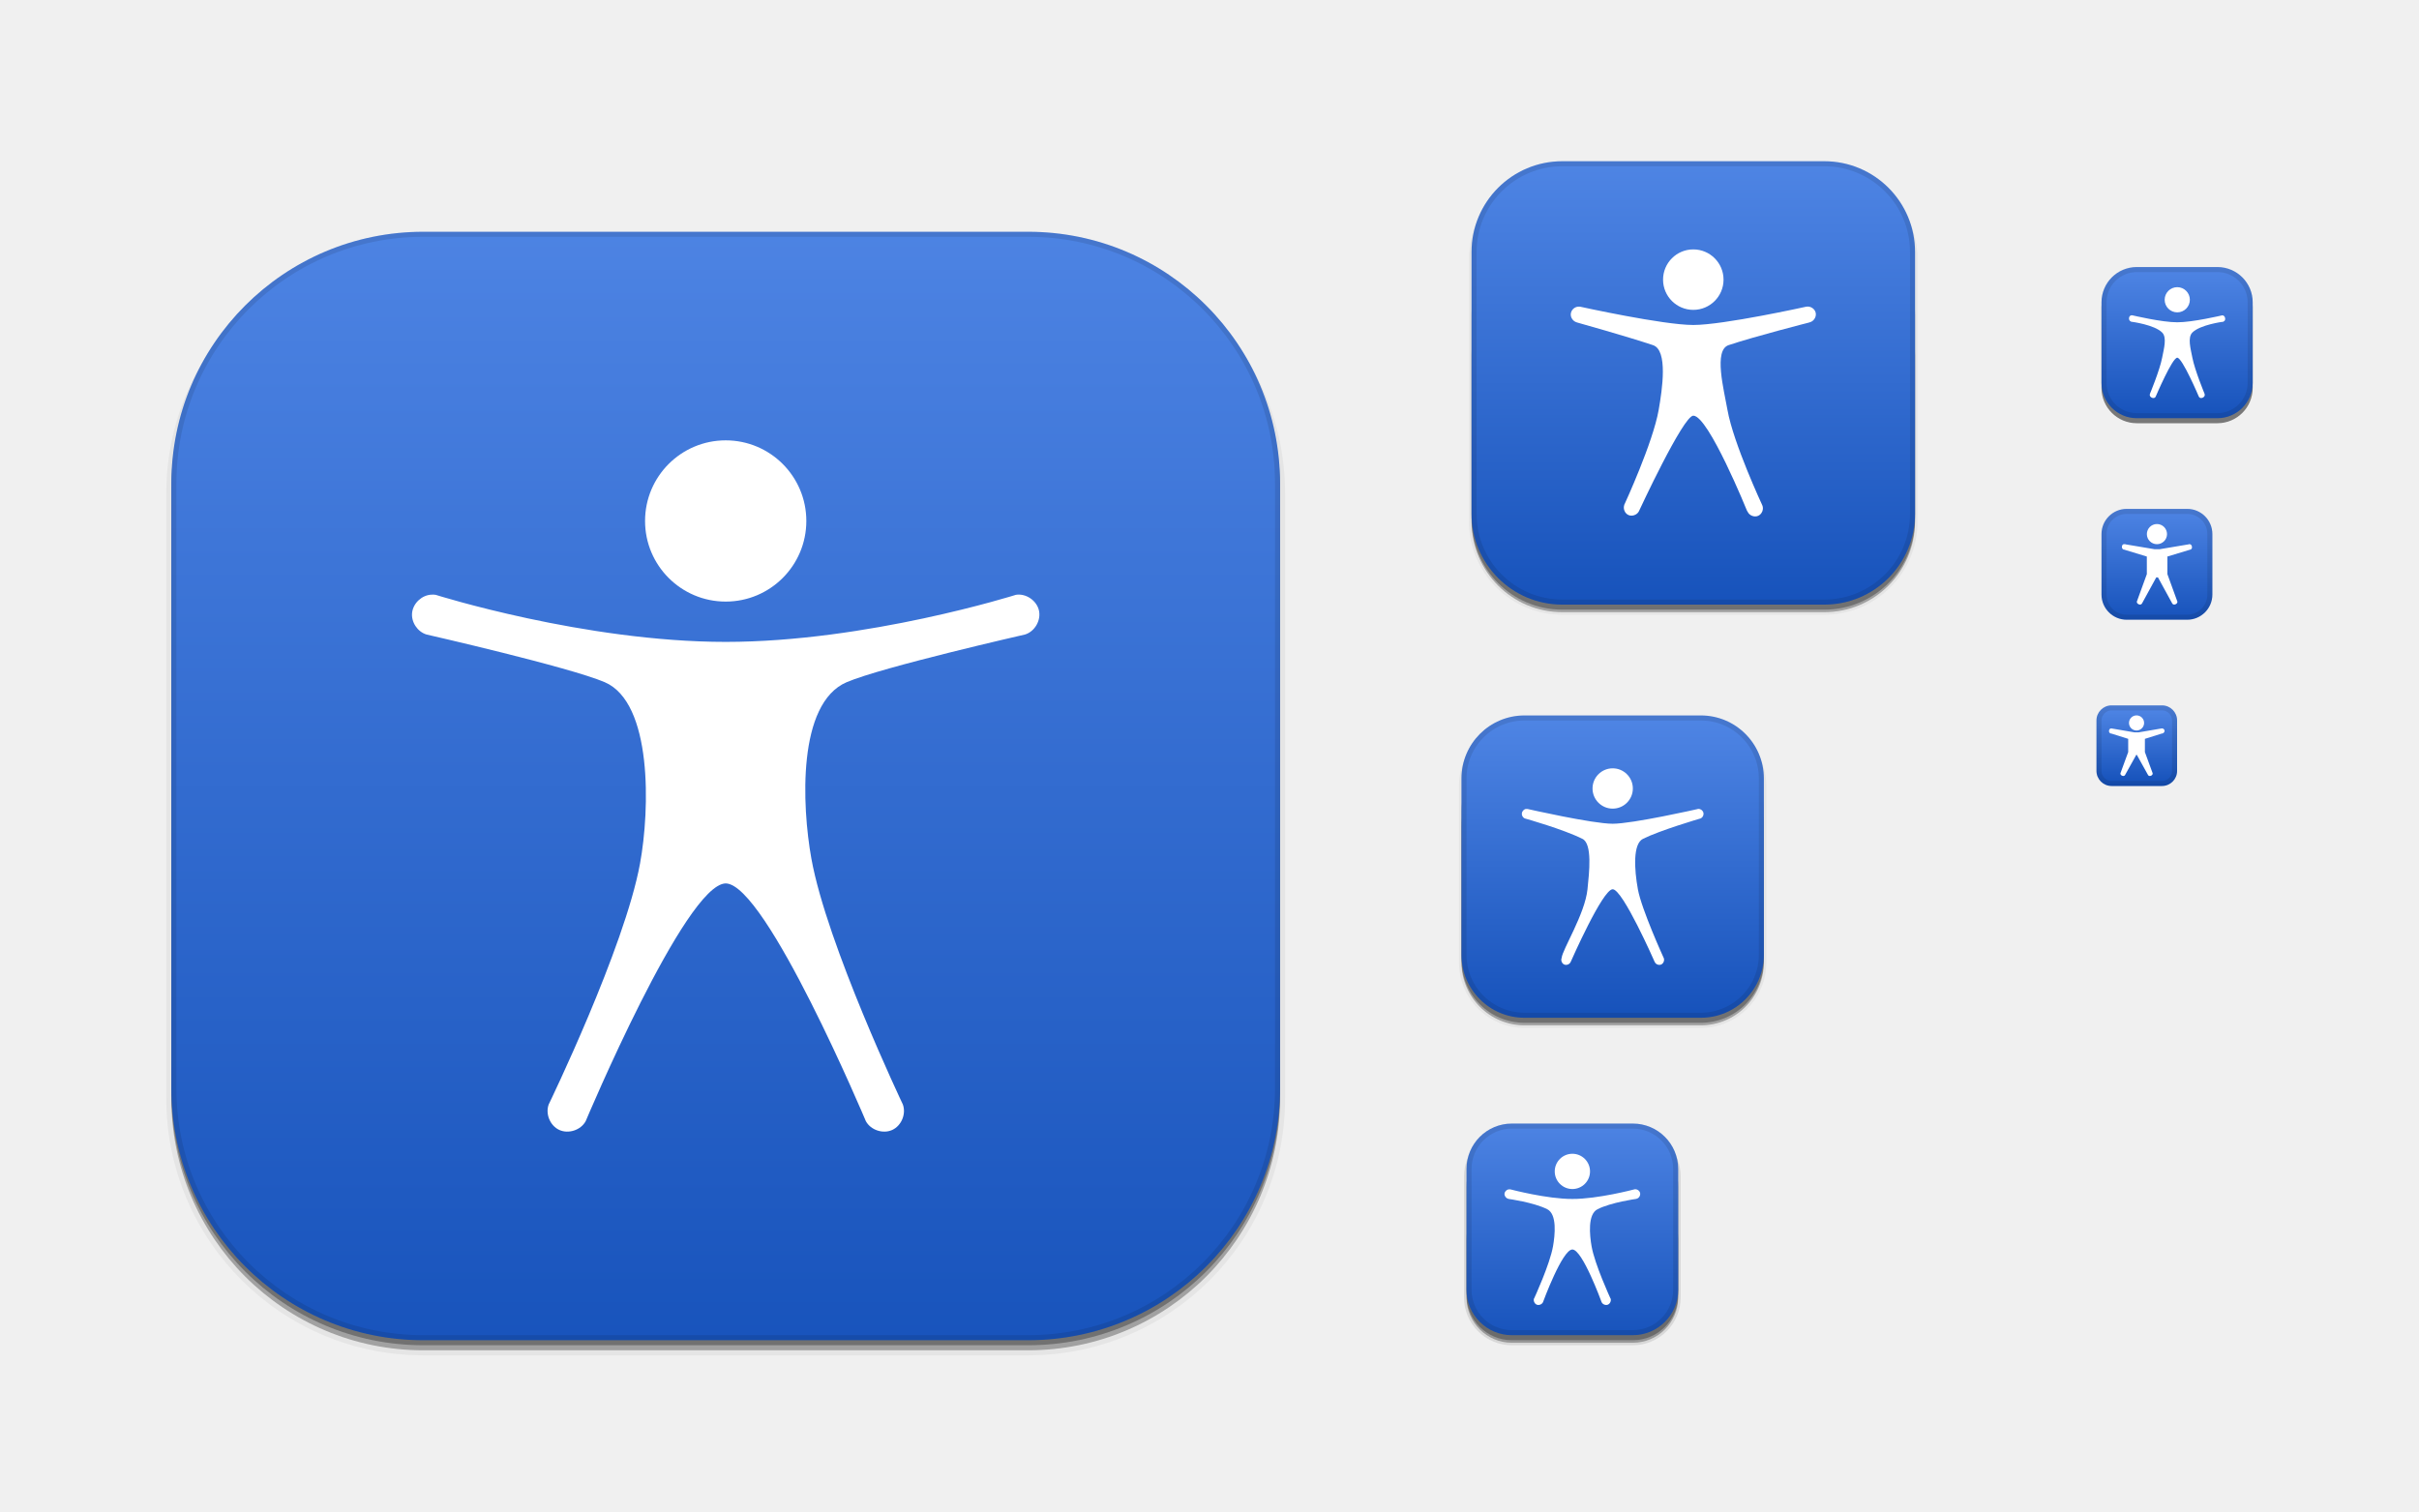
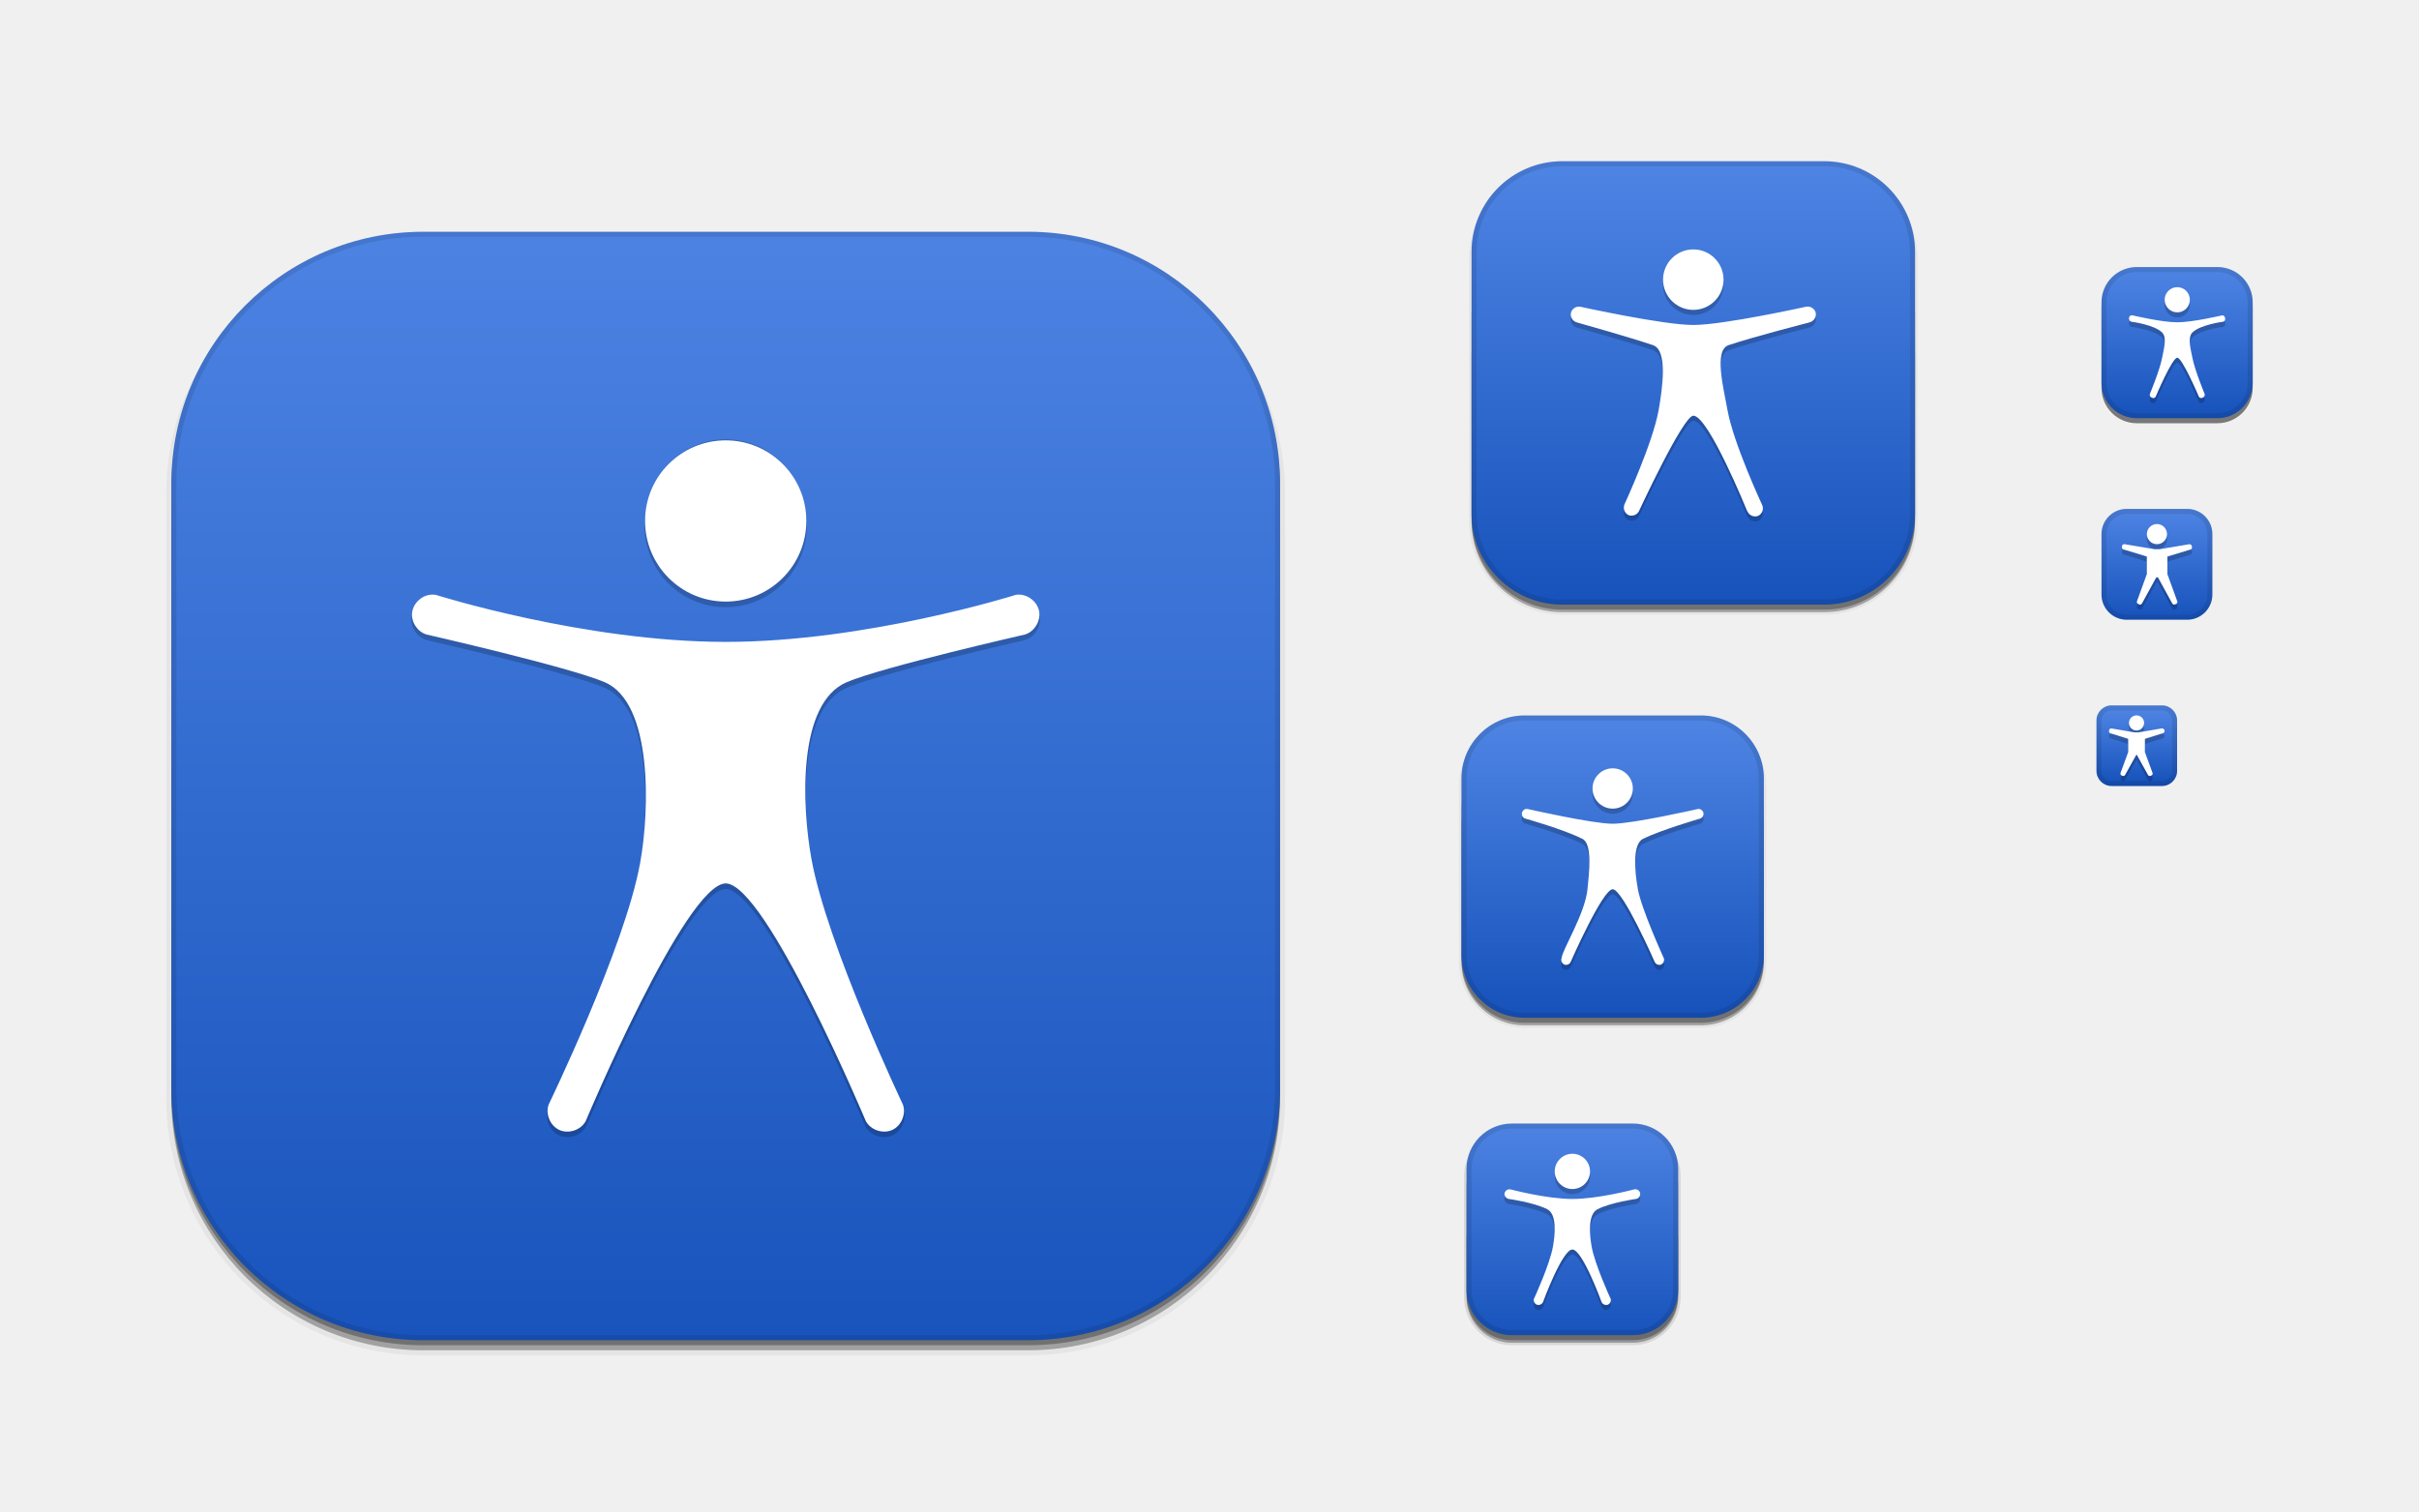
<svg xmlns="http://www.w3.org/2000/svg" xmlns:xlink="http://www.w3.org/1999/xlink" width="480" height="300" id="svg11300" version="1.0" style="display:inline;enable-background:new">
  <defs id="defs3">
    <linearGradient id="outerBackgroundGradient">
      <stop style="stop-color:#1450b9;stop-opacity:1;" offset="0" id="stop3864-8-6" />
      <stop style="stop-color:#5187e6;stop-opacity:1;" offset="1" id="stop3866-9-1" />
    </linearGradient>
    <linearGradient xlink:href="#outerBackgroundGradient" id="linearGradient4097" gradientUnits="userSpaceOnUse" x1="264" y1="280" x2="264" y2="40" gradientTransform="matrix(0.06666667,0,0,0.06666667,414.4,137.3333)" />
    <linearGradient xlink:href="#outerBackgroundGradient" id="linearGradient4101" gradientUnits="userSpaceOnUse" gradientTransform="matrix(0.0875,0,0,0.0875,414.9,97.5)" x1="286.857" y1="302.857" x2="286.857" y2="28.571" />
    <linearGradient xlink:href="#outerBackgroundGradient" id="linearGradient4153" gradientUnits="userSpaceOnUse" gradientTransform="matrix(0.1193182,0,0,0.1193182,414.1364,48.22727)" x1="283.81" y1="299.81" x2="283.81" y2="31.619" />
    <linearGradient xlink:href="#outerBackgroundGradient" id="linearGradient4869" gradientUnits="userSpaceOnUse" gradientTransform="matrix(0.175,0,0,-0.175,286.8,-216)" x1="281.143" y1="297.143" x2="281.143" y2="22.857" />
    <clipPath clipPathUnits="userSpaceOnUse" id="clipPath4891">
      <rect ry="9" y="223" x="307" height="42" width="42" id="rect4893" style="color:#bebebe;fill:url(#linearGradient4895);fill-opacity:1;fill-rule:nonzero;stroke:none;stroke-width:0;marker:none;visibility:visible;display:inline;overflow:visible;enable-background:accumulate" transform="matrix(0,1,-1,0,0,0)" />
    </clipPath>
    <linearGradient xlink:href="#outerBackgroundGradient" id="linearGradient4895" gradientUnits="userSpaceOnUse" gradientTransform="matrix(0.175,0,0,0.175,302.8,216)" x1="144" y1="280" x2="144" y2="40" />
    <clipPath clipPathUnits="userSpaceOnUse" id="clipPath4044">
      <rect ry="4" y="85" x="433" height="22" width="22" id="rect4046" style="color:#bebebe;fill:url(#linearGradient4048);fill-opacity:1;fill-rule:nonzero;stroke:none;stroke-width:0;marker:none;visibility:visible;display:inline;overflow:visible;enable-background:accumulate" />
    </clipPath>
    <linearGradient xlink:href="#outerBackgroundGradient" id="linearGradient4048" gradientUnits="userSpaceOnUse" gradientTransform="matrix(0.0875,0,0,0.0875,430.9,81.5)" x1="149.714" y1="291.429" x2="149.714" y2="40" />
    <clipPath clipPathUnits="userSpaceOnUse" id="clipPath4089">
      <rect style="color:#bebebe;fill:url(#linearGradient4093);fill-opacity:1;fill-rule:nonzero;stroke:none;stroke-width:0;marker:none;visibility:visible;display:inline;overflow:visible;enable-background:accumulate" id="rect4091" width="30" height="30" x="433" y="37" ry="6" />
    </clipPath>
    <linearGradient xlink:href="#outerBackgroundGradient" id="linearGradient4093" gradientUnits="userSpaceOnUse" gradientTransform="matrix(0.1193182,0,0,0.1193182,430.1364,32.22727)" x1="149.714" y1="291.429" x2="149.714" y2="40" />
    <clipPath clipPathUnits="userSpaceOnUse" id="clipPath3855">
      <rect style="color:#bebebe;fill:url(#linearGradient3859);fill-opacity:1;fill-rule:nonzero;stroke:none;stroke-width:0;marker:none;visibility:visible;display:inline;overflow:visible;enable-background:accumulate" id="rect3857" width="16" height="16" x="304" y="212" ry="3" transform="matrix(0,1,-1,0,0,0)" />
    </clipPath>
    <linearGradient xlink:href="#outerBackgroundGradient" id="linearGradient3859" gradientUnits="userSpaceOnUse" gradientTransform="matrix(0.06666667,0,0,0.06666667,302.4,209.3333)" x1="144" y1="280" x2="144" y2="40" />
    <clipPath clipPathUnits="userSpaceOnUse" id="clipPath3862">
      <rect ry="50" y="46" x="34" height="220" width="220" id="rect3864" style="color:#bebebe;fill:url(#linearGradient3866);fill-opacity:1;fill-rule:nonzero;stroke:none;stroke-width:0;marker:none;visibility:visible;display:inline;overflow:visible;enable-background:accumulate" />
    </clipPath>
    <linearGradient xlink:href="#outerBackgroundGradient" id="linearGradient3866" gradientUnits="userSpaceOnUse" gradientTransform="translate(0,-4)" x1="144" y1="280" x2="144" y2="40" />
    <linearGradient xlink:href="#outerBackgroundGradient" id="linearGradient3876" gradientUnits="userSpaceOnUse" gradientTransform="translate(0,-4)" x1="272" y1="288" x2="272" y2="32" />
    <clipPath clipPathUnits="userSpaceOnUse" id="clipPath4187">
      <rect ry="12.5" y="142" x="290" height="60" width="60" id="rect4189" style="color:#bebebe;fill:url(#linearGradient4191);fill-opacity:1;fill-rule:nonzero;stroke:none;stroke-width:0;marker:none;visibility:visible;display:inline;overflow:visible;enable-background:accumulate" />
    </clipPath>
    <linearGradient xlink:href="#outerBackgroundGradient" id="linearGradient4191" gradientUnits="userSpaceOnUse" x1="352" y1="204" x2="352" y2="140" />
    <linearGradient xlink:href="#outerBackgroundGradient" id="linearGradient4197" gradientUnits="userSpaceOnUse" x1="384" y1="124" x2="384" y2="28" />
    <linearGradient xlink:href="#outerBackgroundGradient" id="linearGradient4199" gradientUnits="userSpaceOnUse" x1="352" y1="204" x2="352" y2="140" />
    <clipPath clipPathUnits="userSpaceOnUse" id="clipPath4346">
      <rect style="color:#bebebe;fill:url(#linearGradient4350);fill-opacity:1;fill-rule:nonzero;stroke:none;stroke-width:0;marker:none;visibility:visible;display:inline;overflow:visible;enable-background:accumulate" id="rect4348" width="88" height="88" x="292" y="32" ry="18" />
    </clipPath>
    <linearGradient xlink:href="#outerBackgroundGradient" id="linearGradient4350" gradientUnits="userSpaceOnUse" x1="384" y1="124" x2="384" y2="28" />
    <clipPath clipPathUnits="userSpaceOnUse" id="clipPath3871">
      <rect ry="5" y="101" x="417" height="22" width="22" id="rect3873" style="color:#bebebe;fill:url(#linearGradient3875);fill-opacity:1;fill-rule:nonzero;stroke:none;stroke-width:0;marker:none;visibility:visible;display:inline;overflow:visible;enable-background:accumulate" />
    </clipPath>
    <linearGradient xlink:href="#outerBackgroundGradient" id="linearGradient3875" gradientUnits="userSpaceOnUse" gradientTransform="matrix(0.0875,0,0,0.0875,414.9,97.5)" x1="286.857" y1="302.857" x2="286.857" y2="28.571" />
    <clipPath clipPathUnits="userSpaceOnUse" id="clipPath3881">
      <rect style="color:#bebebe;fill:url(#linearGradient3885);fill-opacity:1;fill-rule:nonzero;stroke:none;stroke-width:0;marker:none;visibility:visible;display:inline;overflow:visible;enable-background:accumulate" id="rect3883" width="30" height="30" x="417" y="53" ry="7" />
    </clipPath>
    <linearGradient xlink:href="#outerBackgroundGradient" id="linearGradient3885" gradientUnits="userSpaceOnUse" gradientTransform="matrix(0.1193182,0,0,0.1193182,414.1364,48.22727)" x1="283.81" y1="299.81" x2="283.81" y2="31.619" />
  </defs>
  <g style="display:inline" id="layer1">
    <g style="display:none" id="layer7">
      <text y="19.745" xml:space="preserve" x="15.007" style="font-size:18px;font-style:normal;font-variant:normal;font-weight:normal;font-stretch:normal;fill:#000000;fill-opacity:1;stroke:none;display:inline;enable-background:new;font-family:DejaVu Sans;-inkscape-font-specification:DejaVu Sans" id="context">
        <tspan style="font-style:normal;font-variant:normal;font-weight:normal;font-stretch:normal;font-family:DejaVu Sans;-inkscape-font-specification:DejaVu Sans" y="19.745" x="15.007" id="tspan3933">apps</tspan>
      </text>
      <text y="19.745" xml:space="preserve" x="122.488" style="font-size:18px;font-style:normal;font-variant:normal;font-weight:bold;font-stretch:normal;text-align:start;line-height:125%;writing-mode:lr-tb;text-anchor:start;fill:#000000;fill-opacity:1;stroke:none;display:inline;enable-background:new;font-family:DejaVu Sans;-inkscape-font-specification:DejaVu Sans Bold" id="icon-name">
        <tspan style="font-size:18px;font-style:normal;font-variant:normal;font-weight:bold;font-stretch:normal;font-family:DejaVu Sans;-inkscape-font-specification:DejaVu Sans Bold" y="19.745" x="122.488" id="tspan3937">preferences-desktop-accessibility</tspan>
      </text>
      <rect style="fill:#eeeeec;fill-opacity:1;fill-rule:nonzero;stroke:none;stroke-width:2;marker:none;visibility:visible;display:inline;overflow:visible;enable-background:accumulate" id="rect16x16" width="16" height="16" x="416" y="140" />
      <rect style="fill:#d4d4d4;fill-opacity:1;fill-rule:nonzero;stroke:none;stroke-width:2;marker:none;visibility:visible;display:inline;overflow:visible;enable-background:accumulate" id="rect24x24" width="24" height="24" x="416" y="100" />
      <rect style="fill:#eeeeec;fill-opacity:1;fill-rule:nonzero;stroke:none;stroke-width:2;marker:none;visibility:visible;display:inline;overflow:visible;enable-background:accumulate" id="rect32x32" width="32" height="32" x="416" y="52" />
      <rect y="101" x="417" height="22" width="22" id="rect22x22" style="fill:#eeeeec;fill-opacity:1;fill-rule:nonzero;stroke:none;stroke-width:2;marker:none;visibility:visible;display:inline;overflow:visible;enable-background:accumulate" />
      <rect y="220" x="288" height="48" width="48" id="rect48x48" style="fill:#eeeeec;fill-opacity:1;fill-rule:nonzero;stroke:none;stroke-width:2;marker:none;visibility:visible;display:inline;overflow:visible;enable-background:accumulate" />
      <rect style="fill:#eeeeec;fill-opacity:1;fill-rule:nonzero;stroke:none;stroke-width:2;marker:none;visibility:visible;display:inline;overflow:visible;enable-background:accumulate" id="rect256x256" width="256" height="256" x="16" y="28" />
      <rect style="fill:#eeeeec;fill-opacity:1;fill-rule:nonzero;stroke:none;stroke-width:2;marker:none;visibility:visible;display:inline;overflow:visible;enable-background:accumulate" id="rect64x64" width="64" height="64" x="288" y="140" />
      <rect style="fill:#eeeeec;fill-opacity:1;fill-rule:nonzero;stroke:none;stroke-width:2;marker:none;visibility:visible;display:inline;overflow:visible;enable-background:accumulate" id="rect96x96" width="96" height="96" x="288" y="28" />
    </g>
    <g id="layer4" style="display:inline">
      <rect style="opacity:0.1;color:#bebebe;fill:#000000;fill-opacity:1;stroke:#000000;stroke-width:1;stroke-miterlimit:4;stroke-opacity:1;stroke-dasharray:none;marker:none;visibility:visible;display:inline;overflow:visible;enable-background:accumulate" id="rect4156" width="42" height="42" x="-266.5" y="291" ry="9" transform="matrix(0,-1,1,0,0,0)" />
      <rect transform="matrix(0,-1,1,0,0,0)" ry="9" y="291" x="-266.5" height="42" width="40" id="rect4183" style="opacity:0.3;color:#bebebe;fill:#000000;fill-opacity:1;stroke:none;stroke-width:1;marker:none;visibility:visible;display:inline;overflow:visible;enable-background:accumulate" />
      <rect ry="9" y="237" x="291" height="29" width="42" id="rect4144" style="opacity:0.3;color:#bebebe;fill:#000000;fill-opacity:1;fill-rule:nonzero;stroke:none;stroke-width:0;marker:none;visibility:visible;display:inline;overflow:visible;enable-background:accumulate" />
      <rect style="opacity:0.05;color:#bebebe;fill:#000000;fill-opacity:1;fill-rule:nonzero;stroke:#000000;stroke-width:1;stroke-miterlimit:4;stroke-opacity:1;stroke-dasharray:none;marker:none;visibility:visible;display:inline;overflow:visible;enable-background:accumulate" id="rect4340" width="88" height="88" x="292" y="33.5" ry="18" />
      <rect ry="18" y="52.5" x="292" height="69" width="88" id="rect4338" style="opacity:0.3;color:#bebebe;fill:#000000;fill-opacity:1;fill-rule:nonzero;stroke:none;stroke-width:0;marker:none;visibility:visible;display:inline;overflow:visible;enable-background:accumulate" />
      <rect style="opacity:0.3;color:#bebebe;fill:#000000;fill-opacity:1;fill-rule:nonzero;stroke:none;stroke-width:0;marker:none;visibility:visible;display:inline;overflow:visible;enable-background:accumulate" id="rect4335" width="88" height="76.5" x="292" y="44.5" ry="18" />
      <rect style="opacity:0.05;color:#bebebe;fill:#000000;fill-opacity:1;fill-rule:nonzero;stroke:#000000;stroke-width:1;stroke-miterlimit:4;stroke-opacity:1;stroke-dasharray:none;marker:none;visibility:visible;display:inline;overflow:visible;enable-background:accumulate" id="rect4214" width="60" height="60" x="290" y="143.5" ry="12.5" />
      <rect ry="12.5" y="151.5" x="290" height="52" width="60" id="rect4206" style="opacity:0.3;color:#bebebe;fill:#000000;fill-opacity:1;fill-rule:nonzero;stroke:none;stroke-width:0;marker:none;visibility:visible;display:inline;overflow:visible;enable-background:accumulate" />
      <rect style="opacity:0.3;color:#bebebe;fill:#000000;fill-opacity:1;fill-rule:nonzero;stroke:none;stroke-width:0;marker:none;visibility:visible;display:inline;overflow:visible;enable-background:accumulate" id="rect4212" width="60" height="54.5" x="290" y="148.5" ry="12.5" />
      <rect style="opacity:0.5;color:#bebebe;fill:#000000;fill-opacity:1;fill-rule:nonzero;stroke:none;stroke-width:0;marker:none;visibility:visible;display:inline;overflow:visible;enable-background:accumulate" id="rect4058" width="30" height="30" x="417" y="54" ry="7" />
      <rect ry="50" y="48" x="34" height="220" width="220" id="rect3872" style="opacity:0.05;color:#bebebe;fill:#000000;fill-opacity:1;fill-rule:nonzero;stroke:#000000;stroke-width:2;stroke-miterlimit:4;stroke-opacity:1;stroke-dasharray:none;marker:none;visibility:visible;display:inline;overflow:visible;enable-background:accumulate" />
      <rect style="opacity:0.3;color:#bebebe;fill:#000000;fill-opacity:1;fill-rule:nonzero;stroke:none;stroke-width:0;marker:none;visibility:visible;display:inline;overflow:visible;enable-background:accumulate" id="rect3870" width="220" height="220" x="34" y="48" ry="50" />
      <rect ry="50" y="47" x="34" height="220" width="220" id="rect3868" style="opacity:0.3;color:#bebebe;fill:#000000;fill-opacity:1;fill-rule:nonzero;stroke:none;stroke-width:0;marker:none;visibility:visible;display:inline;overflow:visible;enable-background:accumulate" />
    </g>
    <g id="layer2" style="display:inline">
      <rect style="color:#bebebe;fill:url(#linearGradient3876);fill-opacity:1;fill-rule:nonzero;stroke:none;stroke-width:0;marker:none;visibility:visible;display:inline;overflow:visible;enable-background:accumulate" id="rect4040" width="220" height="220" x="34" y="46" ry="50" />
      <rect ry="3" y="140" x="416" height="16" width="16" id="rect4095" style="color:#bebebe;fill:url(#linearGradient4097);fill-opacity:1;fill-rule:nonzero;stroke:none;stroke-width:0;marker:none;visibility:visible;display:inline;overflow:visible;enable-background:accumulate" />
      <rect style="color:#bebebe;fill:url(#linearGradient4101);fill-opacity:1;fill-rule:nonzero;stroke:none;stroke-width:0;marker:none;visibility:visible;display:inline;overflow:visible;enable-background:accumulate" id="rect4099" width="22" height="22" x="417" y="101" ry="5" />
      <rect ry="7" y="53" x="417" height="30" width="30" id="rect4151" style="color:#bebebe;fill:url(#linearGradient4153);fill-opacity:1;fill-rule:nonzero;stroke:none;stroke-width:0;marker:none;visibility:visible;display:inline;overflow:visible;enable-background:accumulate" />
      <rect style="color:#bebebe;fill:url(#linearGradient4869);fill-opacity:1;fill-rule:nonzero;stroke:none;stroke-width:0;marker:none;visibility:visible;display:inline;overflow:visible;enable-background:accumulate" id="rect4783" width="42" height="42" x="291" y="-265" ry="9" transform="scale(1,-1)" />
      <rect ry="18" y="32" x="292" height="88" width="88" id="rect4511" style="color:#bebebe;fill:url(#linearGradient4197);fill-opacity:1;fill-rule:nonzero;stroke:none;stroke-width:0;marker:none;visibility:visible;display:inline;overflow:visible;enable-background:accumulate" />
      <rect style="color:#bebebe;fill:url(#linearGradient4199);fill-opacity:1;fill-rule:nonzero;stroke:none;stroke-width:0;marker:none;visibility:visible;display:inline;overflow:visible;enable-background:accumulate" id="rect4515" width="60" height="60" x="290" y="142" ry="12.5" />
      <rect ry="5" y="101" x="417" height="22" width="22" id="rect3866" style="color:#bebebe;fill:none;fill-opacity:1;fill-rule:nonzero;stroke:#000000;stroke-width:2;marker:none;visibility:visible;display:inline;overflow:visible;enable-background:accumulate;stroke-opacity:1;stroke-miterlimit:4;stroke-dasharray:none;opacity:0.1" clip-path="url(#clipPath3871)" />
      <rect style="color:#bebebe;fill:none;fill-opacity:1;fill-rule:nonzero;stroke:#000000;stroke-width:2;marker:none;visibility:visible;display:inline;overflow:visible;enable-background:accumulate;stroke-opacity:1;stroke-miterlimit:4;stroke-dasharray:none;opacity:0.1" id="rect3877" width="30" height="30" x="417" y="53" ry="7" clip-path="url(#clipPath3881)" />
    </g>
    <g id="layer6" style="display:inline">
+       <path id="path3078" d="m 143.999,88.4 c -8.837,0 -16,7.163 -16,16 0,8.837 7.163,16 16,16 8.837,0 16,-7.163 16,-16 0,-8.837 -7.163,-16 -16,-16 z M 85.624,119.025 c -1.887,0.076 -3.604,1.658 -3.844,3.531 -0.239,1.873 1.037,3.826 2.844,4.375 0,0 28.375,6.469 35.375,9.469 9.463,4.056 8.983,25.18 7,36 -3.072,16.765 -18.125,47.812 -18.125,47.812 -0.686,1.892 0.29,4.236 2.125,5.062 1.835,0.826 4.257,0.018 5.219,-1.75 0,0 19.771,-47.065 27.781,-47.188 7.989,0.061 27.812,47.188 27.812,47.188 0.962,1.768 3.384,2.576 5.219,1.75 1.835,-0.826 2.811,-3.17 2.125,-5.062 0,0 -15.082,-31.728 -18.156,-48.812 -1.889,-10.498 -2.804,-30.798 7,-35 7,-3 35.406,-9.469 35.406,-9.469 1.929,-0.594 3.205,-2.815 2.75,-4.781 -0.455,-1.966 -2.569,-3.408 -4.562,-3.094 0,0 -29.594,9.344 -57.594,9.344 -28,0 -57.562,-9.344 -57.562,-9.344 -0.267,-0.044 -0.543,-0.042 -0.812,-0.031 z" style="font-size:medium;font-style:normal;font-variant:normal;font-weight:normal;font-stretch:normal;text-indent:0;text-align:start;text-decoration:none;line-height:normal;letter-spacing:normal;word-spacing:normal;text-transform:none;direction:ltr;block-progression:tb;writing-mode:lr-tb;text-anchor:start;baseline-shift:baseline;opacity:0.2;color:#000000;fill:#000000;fill-opacity:1;fill-rule:nonzero;stroke:#000000;stroke-width:0.2;marker:none;visibility:visible;display:inline;overflow:visible;enable-background:new;font-family:Sans;-inkscape-font-specification:Sans;stroke-opacity:1;stroke-miterlimit:4;stroke-dasharray:none" />
+       <path transform="matrix(3.919344,0,0,3.919344,-2521.143,-336.0819)" d="m 684,112 a 4,4 0 1 1 -8,0 4,4 0 1 1 8,0 z" id="path3080" style="opacity:0.2;color:#bebebe;fill:#000000;fill-opacity:1;stroke:#000000;stroke-width:0.001;marker:none;visibility:visible;display:inline;overflow:visible;enable-background:accumulate;stroke-opacity:1;stroke-miterlimit:4;stroke-dasharray:none" />
+       <path id="path3082" d="m 336,50.501 c -3.314,0 -6,2.686 -6,6 0,3.314 2.686,6 6,6 3.314,0 6,-2.686 6,-6 0,-3.314 -2.686,-6 -6,-6 z m 22.688,11.344 c -0.103,9.29e-4 -0.211,0.008 -0.312,0.031 0,0 -16.375,3.625 -22.375,3.625 -6,0 -22.438,-3.625 -22.438,-3.625 -0.156,-0.023 -0.344,-0.023 -0.5,0 -0.72,0.089 -1.317,0.714 -1.375,1.438 -0.058,0.723 0.46,1.454 1.156,1.656 l 0.188,0.062 c 0,0 9.654,2.697 14.969,4.469 3,1 1.847,8.764 1.125,12.875 -1.144,6.515 -6.75,18.656 -6.75,18.656 l -0.031,0.031 -0.062,0.219 c -0.23,0.735 0.141,1.622 0.844,1.938 0.703,0.315 1.636,0.004 2.031,-0.656 l 0.094,-0.188 c 0,0 8.75,-18.875 10.75,-18.875 3,0 10.656,18.875 10.656,18.875 l 0.125,0.188 c 0.338,0.761 1.333,1.151 2.094,0.812 0.761,-0.338 1.151,-1.333 0.812,-2.094 0,0 -5.742,-12.301 -6.906,-18.906 -0.725,-4.11 -2.781,-11.875 0.219,-12.875 5.314,-1.771 15.906,-4.469 15.906,-4.469 l 0.188,-0.062 c 0.813,-0.189 1.376,-1.093 1.188,-1.906 -0.165,-0.711 -0.872,-1.225 -1.594,-1.219 z" style="opacity:0.2;color:#bebebe;fill:#000000;fill-opacity:1;fill-rule:nonzero;stroke:#000000;stroke-width:0.01;marker:none;visibility:visible;display:inline;overflow:visible;enable-background:accumulate;stroke-opacity:1;stroke-miterlimit:4;stroke-dasharray:none" />
+       <g transform="matrix(0.9701291,0,0,0.9701291,13.97022,13.02091)" id="g3084" style="opacity:0.2;fill:#000000;fill-opacity:1;display:inline;enable-background:new;stroke:#000000;stroke-opacity:1;stroke-width:0.021;stroke-miterlimit:4;stroke-dasharray:none">
+         <path id="path3086" transform="matrix(1.030791,0,0,1.030791,-30.88836,-25.28237)" d="m 336,165 c -2.209,0 -4,1.791 -4,4 0,2.209 1.791,4 4,4 2.209,0 4,-1.791 4,-4 0,-2.209 -1.791,-4 -4,-4 z m -17.219,8.062 c -0.426,0.068 -0.778,0.477 -0.812,0.906 -0.035,0.43 0.247,0.865 0.656,1 L 318.75,175 c 0,0 7.407,2.079 11.25,4 2,1 1.339,6.684 1,10 -0.503,4.92 -5.001,11.988 -5.125,13.625 -0.206,0.468 0.032,1.106 0.5,1.312 0.468,0.206 1.075,-0.032 1.281,-0.5 l 0.062,-0.125 c 0,0 6.281,-14.312 8.281,-14.312 2,0 8.281,14.312 8.281,14.312 l 0.062,0.125 c 0.206,0.468 0.813,0.706 1.281,0.5 0.468,-0.206 0.707,-0.844 0.5,-1.312 l -0.062,-0.125 c 0,0 -4.335,-9.498 -5.062,-13.5 -0.727,-4.002 -1,-9 1,-10 3.413,-1.706 11.25,-4 11.25,-4 l 0.125,-0.031 c 0.457,-0.151 0.738,-0.688 0.625,-1.156 -0.113,-0.468 -0.618,-0.824 -1.094,-0.75 l -0.094,0.031 C 352.812,173.094 340,176 336,176 c -4,0 -16.781,-2.906 -16.781,-2.906 l -0.125,-0.031 c -0.1,-0.016 -0.212,-0.016 -0.312,0 z" style="color:#bebebe;fill:#000000;fill-opacity:1;fill-rule:nonzero;stroke:#000000;stroke-width:0.021;marker:none;visibility:visible;display:inline;overflow:visible;enable-background:accumulate;stroke-opacity:1;stroke-miterlimit:4;stroke-dasharray:none" />
+       </g>
+       <path id="path3088" d="m 312.006,229.995 c -1.933,0 -3.5,1.567 -3.5,3.5 0,1.933 1.567,3.5 3.5,3.5 1.933,0 3.5,-1.567 3.5,-3.5 0,-1.933 -1.567,-3.5 -3.5,-3.5 z m -12.594,7.062 c -0.449,0.036 -0.839,0.426 -0.875,0.875 -0.036,0.449 0.312,0.894 0.75,1 l 0.094,0.031 c 0,0 4.895,0.666 7.625,2.031 2,1 1.545,5.154 1.156,7.375 -0.628,3.585 -3.719,10.281 -3.719,10.281 l -0.062,0.094 c -0.139,0.443 0.108,0.998 0.531,1.188 0.423,0.19 0.98,-0.008 1.219,-0.406 l 0.062,-0.125 c 4e-5,9e-5 3.813,-10.406 5.813,-10.406 2,0 5.781,10.406 5.781,10.406 l 0.062,0.125 c 0.238,0.398 0.795,0.596 1.219,0.406 0.423,-0.19 0.67,-0.745 0.531,-1.188 l -0.062,-0.094 c 0,0 -3.091,-6.697 -3.719,-10.281 -0.389,-2.221 -0.812,-6.375 1.188,-7.375 2.73,-1.365 7.594,-2.031 7.594,-2.031 l 0.125,-0.031 c 0.494,-0.11 0.828,-0.662 0.719,-1.156 -0.11,-0.494 -0.662,-0.829 -1.156,-0.719 l -0.094,0.031 c 0,0 -7.176,1.899 -12.188,1.875 -4.989,0.024 -12.188,-1.875 -12.188,-1.875 l -0.125,-0.031 c -0.089,-0.013 -0.192,-0.013 -0.281,0 z" style="opacity:0.2;color:#bebebe;fill:#000000;fill-opacity:1;fill-rule:nonzero;stroke:#000000;stroke-width:0.01;marker:none;visibility:visible;display:inline;overflow:visible;enable-background:accumulate;stroke-opacity:1;stroke-miterlimit:4;stroke-dasharray:none" />
+       <g transform="translate(-16.04599,17.58658)" id="g3090" style="opacity:0.2;fill:#000000;fill-opacity:1;stroke:#000000;stroke-opacity:1;stroke-width:0.02;stroke-miterlimit:4;stroke-dasharray:none">
+         <path transform="matrix(0.375,0,0,0.375,184.9995,84.89999)" d="m 684,112 c 0,2.209 -1.791,4 -4,4 -2.209,0 -4,-1.791 -4,-4 0,-2.209 1.791,-4 4,-4 2.209,0 4,1.791 4,4 z" id="path3092" style="color:#bebebe;fill:#000000;fill-opacity:1;fill-rule:nonzero;stroke:#000000;stroke-width:0.053;marker:none;visibility:visible;display:inline;overflow:visible;enable-background:accumulate;stroke-opacity:1;stroke-miterlimit:4;stroke-dasharray:none" />
+         <path style="font-size:medium;font-style:normal;font-variant:normal;font-weight:normal;font-stretch:normal;text-indent:0;text-align:start;text-decoration:none;line-height:normal;letter-spacing:normal;word-spacing:normal;text-transform:none;direction:ltr;block-progression:tb;writing-mode:lr-tb;text-anchor:start;baseline-shift:baseline;color:#000000;fill:#000000;fill-opacity:1;fill-rule:nonzero;stroke:#000000;stroke-width:0.02;marker:none;visibility:visible;display:inline;overflow:visible;enable-background:new;font-family:Sans;-inkscape-font-specification:Sans;stroke-opacity:1;stroke-miterlimit:4;stroke-dasharray:none" d="m 434.906,127.994 c -0.442,0.06 -0.516,0.825 -0.094,0.969 l 0.062,0.031 0.094,0 3.375,1.062 0,2.625 -1.5,4.094 -0.031,0.062 c -0.145,0.462 0.657,0.822 0.906,0.406 l 0.031,-0.062 2.188,-3.938 0.125,0 2.188,3.938 0.031,0.062 c 0.249,0.416 1.051,0.056 0.906,-0.406 l -0.031,-0.062 -1.5,-4.094 0,-2.625 3.375,-1.062 0.094,0 0.062,-0.031 c 0.254,-0.066 0.425,-0.356 0.359,-0.609 -0.066,-0.254 -0.356,-0.425 -0.609,-0.359 l -4.562,0.781 -0.062,0 -0.625,0 -0.062,0 -4.562,-0.781 c -0.052,-0.008 -0.105,-0.008 -0.156,0 z" id="path3094" />
+       </g>
+       <g transform="translate(-15.99949,17.60768)" id="g3096" style="opacity:0.2;fill:#000000;fill-opacity:1;stroke:#000000;stroke-opacity:1;stroke-width:0.02;stroke-miterlimit:4;stroke-dasharray:none">
+         <path style="color:#bebebe;fill:#000000;fill-opacity:1;fill-rule:nonzero;stroke:#000000;stroke-width:0.04;marker:none;visibility:visible;display:inline;overflow:visible;enable-background:accumulate;stroke-opacity:1;stroke-miterlimit:4;stroke-dasharray:none" id="path3098" d="m 684,112 c 0,2.209 -1.791,4 -4,4 -2.209,0 -4,-1.791 -4,-4 0,-2.209 1.791,-4 4,-4 2.209,0 4,1.791 4,4 z" transform="matrix(0.5,0,0,0.5,103.9995,33.39999)" />
+         <path style="font-size:medium;font-style:normal;font-variant:normal;font-weight:normal;font-stretch:normal;text-indent:0;text-align:start;text-decoration:none;line-height:normal;letter-spacing:normal;word-spacing:normal;text-transform:none;direction:ltr;block-progression:tb;writing-mode:lr-tb;text-anchor:start;baseline-shift:baseline;color:#000000;fill:#000000;fill-opacity:1;fill-rule:nonzero;stroke:#000000;stroke-width:0.02;marker:none;visibility:visible;display:inline;overflow:visible;enable-background:new;font-family:Sans;-inkscape-font-specification:Sans;stroke-opacity:1;stroke-miterlimit:4;stroke-dasharray:none" d="m 437.398,91.398 c -0.471,0.121 -0.471,0.95 0,1.071 l 0.069,0 4.527,1.382 0,3.49 -1.935,5.322 -0.034,0.069 c -0.16,0.511 0.727,0.909 1.002,0.449 l 0.035,-0.069 2.799,-5.115 0.346,0 2.799,5.115 0.035,0.069 c 0.275,0.46 1.162,0.062 1.002,-0.449 l -0.035,-0.069 -1.935,-5.322 0,-3.49 4.562,-1.382 0.035,0 c 0.505,-0.179 0.291,-1.127 -0.242,-1.071 l -0.069,0 -0.069,0.035 -5.771,0.968 -0.069,0 -0.829,0 -0.069,0 -5.771,-0.968 -0.069,-0.035 -0.069,0 c -0.079,-0.018 -0.163,-0.018 -0.242,0 z" id="path3100" />
+       </g>
+       <path id="path3102" d="m 432.032,57.996 c -1.381,0 -2.5,1.119 -2.5,2.5 0,1.381 1.119,2.5 2.5,2.5 1.381,0 2.5,-1.119 2.5,-2.5 0,-1.381 -1.119,-2.5 -2.5,-2.5 z m -9.156,5.594 c -0.543,0.12 -0.566,1.064 -0.031,1.219 l 0.062,0.062 0.125,0 c 0,0 4.456,0.581 6,2.125 1,1 0.329,3.28 0,5 -0.471,2.466 -2.406,7.125 -2.406,7.125 l -0.031,0.125 c -0.183,0.583 0.811,1.056 1.125,0.531 l 0.062,-0.125 c 0,0 3.25,-7.656 4.25,-7.656 1,0 4.25,7.656 4.25,7.656 l 0.062,0.125 c 0.314,0.524 1.308,0.052 1.125,-0.531 l -0.031,-0.125 c 0,0 -1.935,-4.659 -2.406,-7.125 -0.329,-1.72 -1,-4 0,-5 1.544,-1.544 6,-2.125 6,-2.125 l 0.125,0 0.062,-0.062 c 0.576,-0.204 0.327,-1.282 -0.281,-1.219 0,0 -5.906,1.395 -8.906,1.375 -3,0.02 -8.875,-1.375 -8.875,-1.375 -0.09,-0.02 -0.191,-0.02 -0.281,0 z" style="opacity:0.2;color:#bebebe;fill:#000000;fill-opacity:1;fill-rule:nonzero;stroke:#000000;stroke-width:0.01;marker:none;visibility:visible;display:inline;overflow:visible;enable-background:accumulate;stroke-opacity:1;stroke-miterlimit:4;stroke-dasharray:none" />
      <path style="font-size:medium;font-style:normal;font-variant:normal;font-weight:normal;font-stretch:normal;text-indent:0;text-align:start;text-decoration:none;line-height:normal;letter-spacing:normal;word-spacing:normal;text-transform:none;direction:ltr;block-progression:tb;writing-mode:lr-tb;text-anchor:start;baseline-shift:baseline;color:#000000;fill:#ffffff;fill-opacity:1;fill-rule:nonzero;stroke:none;stroke-width:10;marker:none;visibility:visible;display:inline;overflow:visible;enable-background:new;font-family:Sans;-inkscape-font-specification:Sans" d="m 143.999,87.4 c -8.837,0 -16,7.163 -16,16 0,8.837 7.163,16 16,16 8.837,0 16,-7.163 16,-16 0,-8.837 -7.163,-16 -16,-16 z M 85.624,118.025 c -1.887,0.076 -3.604,1.658 -3.844,3.531 -0.239,1.873 1.037,3.826 2.844,4.375 0,0 28.375,6.469 35.375,9.469 9.463,4.056 8.983,25.18 7,36 -3.072,16.765 -18.125,47.812 -18.125,47.812 -0.686,1.892 0.29,4.236 2.125,5.062 1.835,0.826 4.257,0.018 5.219,-1.75 0,0 19.771,-47.065 27.781,-47.188 7.989,0.061 27.812,47.188 27.812,47.188 0.962,1.768 3.384,2.576 5.219,1.75 1.835,-0.826 2.811,-3.17 2.125,-5.062 0,0 -15.082,-31.728 -18.156,-48.812 -1.889,-10.498 -2.804,-30.798 7,-35 7,-3 35.406,-9.469 35.406,-9.469 1.929,-0.594 3.205,-2.815 2.75,-4.781 -0.455,-1.966 -2.569,-3.408 -4.562,-3.094 0,0 -29.594,9.344 -57.594,9.344 -28,0 -57.562,-9.344 -57.562,-9.344 -0.267,-0.044 -0.543,-0.042 -0.812,-0.031 z" id="path7058" />
      <path style="color:#bebebe;fill:none;stroke:none;stroke-width:0.5;marker:none;visibility:visible;display:inline;overflow:visible;enable-background:accumulate" id="path8308" d="m 684,112 a 4,4 0 1 1 -8,0 4,4 0 1 1 8,0 z" transform="matrix(3.919344,0,0,3.919344,-2521.143,-337.0818)" />
      <path style="color:#bebebe;fill:#ffffff;fill-opacity:1;fill-rule:nonzero;stroke:none;stroke-width:0.5;marker:none;visibility:visible;display:inline;overflow:visible;enable-background:accumulate" d="m 336,49.501 c -3.314,0 -6,2.686 -6,6 0,3.314 2.686,6 6,6 3.314,0 6,-2.686 6,-6 0,-3.314 -2.686,-6 -6,-6 z m 22.688,11.344 c -0.103,9.29e-4 -0.211,0.008 -0.312,0.031 0,0 -16.375,3.625 -22.375,3.625 -6,0 -22.438,-3.625 -22.438,-3.625 -0.156,-0.023 -0.344,-0.023 -0.5,0 -0.72,0.089 -1.317,0.714 -1.375,1.438 -0.058,0.723 0.46,1.454 1.156,1.656 l 0.188,0.062 c 0,0 9.654,2.697 14.969,4.469 3,1 1.847,8.764 1.125,12.875 -1.144,6.515 -6.75,18.656 -6.75,18.656 l -0.031,0.031 -0.062,0.219 c -0.23,0.735 0.141,1.622 0.844,1.938 0.703,0.315 1.636,0.004 2.031,-0.656 l 0.094,-0.188 c 0,0 8.75,-18.875 10.75,-18.875 3,0 10.656,18.875 10.656,18.875 l 0.125,0.188 c 0.338,0.761 1.333,1.151 2.094,0.812 0.761,-0.338 1.151,-1.333 0.812,-2.094 0,0 -5.742,-12.301 -6.906,-18.906 -0.725,-4.11 -2.781,-11.875 0.219,-12.875 5.314,-1.771 15.906,-4.469 15.906,-4.469 l 0.188,-0.062 c 0.813,-0.189 1.376,-1.093 1.188,-1.906 -0.165,-0.711 -0.872,-1.225 -1.594,-1.219 z" id="path7070" />
      <g style="display:inline;enable-background:new" id="g4414" transform="matrix(0.9701291,0,0,0.9701291,13.97022,12.02099)">
        <path style="color:#bebebe;fill:#ffffff;fill-opacity:1;fill-rule:nonzero;stroke:none;stroke-width:0.5;marker:none;visibility:visible;display:inline;overflow:visible;enable-background:accumulate" d="m 336,165 c -2.209,0 -4,1.791 -4,4 0,2.209 1.791,4 4,4 2.209,0 4,-1.791 4,-4 0,-2.209 -1.791,-4 -4,-4 z m -17.219,8.062 c -0.426,0.068 -0.778,0.477 -0.812,0.906 -0.035,0.43 0.247,0.865 0.656,1 L 318.75,175 c 0,0 7.407,2.079 11.25,4 2,1 1.339,6.684 1,10 -0.503,4.92 -5.001,11.988 -5.125,13.625 -0.206,0.468 0.032,1.106 0.5,1.312 0.468,0.206 1.075,-0.032 1.281,-0.5 l 0.062,-0.125 c 0,0 6.281,-14.312 8.281,-14.312 2,0 8.281,14.312 8.281,14.312 l 0.062,0.125 c 0.206,0.468 0.813,0.706 1.281,0.5 0.468,-0.206 0.707,-0.844 0.5,-1.312 l -0.062,-0.125 c 0,0 -4.335,-9.498 -5.062,-13.5 -0.727,-4.002 -1,-9 1,-10 3.413,-1.706 11.25,-4 11.25,-4 l 0.125,-0.031 c 0.457,-0.151 0.738,-0.688 0.625,-1.156 -0.113,-0.468 -0.618,-0.824 -1.094,-0.75 l -0.094,0.031 C 352.812,173.094 340,176 336,176 c -4,0 -16.781,-2.906 -16.781,-2.906 l -0.125,-0.031 c -0.1,-0.016 -0.212,-0.016 -0.312,0 z" transform="matrix(1.030791,0,0,1.030791,-30.88836,-25.28237)" id="path7076-4" />
      </g>
      <path style="color:#bebebe;fill:#ffffff;fill-opacity:1;fill-rule:nonzero;stroke:none;stroke-width:0.5;marker:none;visibility:visible;display:inline;overflow:visible;enable-background:accumulate" d="m 312.006,228.995 c -1.933,0 -3.5,1.567 -3.5,3.5 0,1.933 1.567,3.5 3.5,3.5 1.933,0 3.5,-1.567 3.5,-3.5 0,-1.933 -1.567,-3.5 -3.5,-3.5 z m -12.594,7.062 c -0.449,0.036 -0.839,0.426 -0.875,0.875 -0.036,0.449 0.312,0.894 0.75,1 l 0.094,0.031 c 0,0 4.895,0.666 7.625,2.031 2,1 1.545,5.154 1.156,7.375 -0.628,3.585 -3.719,10.281 -3.719,10.281 l -0.062,0.094 c -0.139,0.443 0.108,0.998 0.531,1.188 0.423,0.19 0.98,-0.008 1.219,-0.406 l 0.062,-0.125 c 4e-5,9e-5 3.813,-10.406 5.813,-10.406 2,0 5.781,10.406 5.781,10.406 l 0.062,0.125 c 0.238,0.398 0.795,0.596 1.219,0.406 0.423,-0.19 0.67,-0.745 0.531,-1.188 l -0.062,-0.094 c 0,0 -3.091,-6.697 -3.719,-10.281 -0.389,-2.221 -0.812,-6.375 1.188,-7.375 2.73,-1.365 7.594,-2.031 7.594,-2.031 l 0.125,-0.031 c 0.494,-0.11 0.828,-0.662 0.719,-1.156 -0.11,-0.494 -0.662,-0.829 -1.156,-0.719 l -0.094,0.031 c 0,0 -7.176,1.899 -12.188,1.875 -4.989,0.024 -12.188,-1.875 -12.188,-1.875 l -0.125,-0.031 c -0.089,-0.013 -0.192,-0.013 -0.281,0 z" id="path7010" />
      <g id="g4032" transform="translate(-16.04599,16.58666)">
        <path style="color:#bebebe;fill:#ffffff;fill-opacity:1;fill-rule:nonzero;stroke:none;stroke-width:0.5;marker:none;visibility:visible;display:inline;overflow:visible;enable-background:accumulate" id="path7082" d="m 684,112 c 0,2.209 -1.791,4 -4,4 -2.209,0 -4,-1.791 -4,-4 0,-2.209 1.791,-4 4,-4 2.209,0 4,1.791 4,4 z" transform="matrix(0.375,0,0,0.375,184.9995,84.89999)" />
        <path id="path7084" d="m 434.906,127.994 c -0.442,0.06 -0.516,0.825 -0.094,0.969 l 0.062,0.031 0.094,0 3.375,1.062 0,2.625 -1.5,4.094 -0.031,0.062 c -0.145,0.462 0.657,0.822 0.906,0.406 l 0.031,-0.062 2.188,-3.938 0.125,0 2.188,3.938 0.031,0.062 c 0.249,0.416 1.051,0.056 0.906,-0.406 l -0.031,-0.062 -1.5,-4.094 0,-2.625 3.375,-1.062 0.094,0 0.062,-0.031 c 0.254,-0.066 0.425,-0.356 0.359,-0.609 -0.066,-0.254 -0.356,-0.425 -0.609,-0.359 l -4.562,0.781 -0.062,0 -0.625,0 -0.062,0 -4.562,-0.781 c -0.052,-0.008 -0.105,-0.008 -0.156,0 z" style="font-size:medium;font-style:normal;font-variant:normal;font-weight:normal;font-stretch:normal;text-indent:0;text-align:start;text-decoration:none;line-height:normal;letter-spacing:normal;word-spacing:normal;text-transform:none;direction:ltr;block-progression:tb;writing-mode:lr-tb;text-anchor:start;baseline-shift:baseline;color:#000000;fill:#ffffff;fill-opacity:1;fill-rule:nonzero;stroke:none;stroke-width:1;marker:none;visibility:visible;display:inline;overflow:visible;enable-background:new;font-family:Sans;-inkscape-font-specification:Sans" />
      </g>
      <g id="g4028" transform="translate(-15.99949,16.60776)">
        <path transform="matrix(0.5,0,0,0.5,103.9995,33.39999)" d="m 684,112 c 0,2.209 -1.791,4 -4,4 -2.209,0 -4,-1.791 -4,-4 0,-2.209 1.791,-4 4,-4 2.209,0 4,1.791 4,4 z" id="path7094" style="color:#bebebe;fill:#ffffff;fill-opacity:1;fill-rule:nonzero;stroke:none;stroke-width:0.5;marker:none;visibility:visible;display:inline;overflow:visible;enable-background:accumulate" />
        <path id="path7096" d="m 437.398,91.398 c -0.471,0.121 -0.471,0.95 0,1.071 l 0.069,0 4.527,1.382 0,3.49 -1.935,5.322 -0.034,0.069 c -0.16,0.511 0.727,0.909 1.002,0.449 l 0.035,-0.069 2.799,-5.115 0.346,0 2.799,5.115 0.035,0.069 c 0.275,0.46 1.162,0.062 1.002,-0.449 l -0.035,-0.069 -1.935,-5.322 0,-3.49 4.562,-1.382 0.035,0 c 0.505,-0.179 0.291,-1.127 -0.242,-1.071 l -0.069,0 -0.069,0.035 -5.771,0.968 -0.069,0 -0.829,0 -0.069,0 -5.771,-0.968 -0.069,-0.035 -0.069,0 c -0.079,-0.018 -0.163,-0.018 -0.242,0 z" style="font-size:medium;font-style:normal;font-variant:normal;font-weight:normal;font-stretch:normal;text-indent:0;text-align:start;text-decoration:none;line-height:normal;letter-spacing:normal;word-spacing:normal;text-transform:none;direction:ltr;block-progression:tb;writing-mode:lr-tb;text-anchor:start;baseline-shift:baseline;color:#000000;fill:#ffffff;fill-opacity:1;fill-rule:nonzero;stroke:none;stroke-width:1;marker:none;visibility:visible;display:inline;overflow:visible;enable-background:new;font-family:Sans;-inkscape-font-specification:Sans" />
      </g>
      <path style="color:#bebebe;fill:#ffffff;fill-opacity:1;fill-rule:nonzero;stroke:none;stroke-width:0.5;marker:none;visibility:visible;display:inline;overflow:visible;enable-background:accumulate" d="m 432.032,56.996 c -1.381,0 -2.5,1.119 -2.5,2.5 0,1.381 1.119,2.5 2.5,2.5 1.381,0 2.5,-1.119 2.5,-2.5 0,-1.381 -1.119,-2.5 -2.5,-2.5 z m -9.156,5.594 c -0.543,0.12 -0.566,1.064 -0.031,1.219 l 0.062,0.062 0.125,0 c 0,0 4.456,0.581 6,2.125 1,1 0.329,3.28 0,5 -0.471,2.466 -2.406,7.125 -2.406,7.125 l -0.031,0.125 c -0.183,0.583 0.811,1.056 1.125,0.531 l 0.062,-0.125 c 0,0 3.25,-7.656 4.25,-7.656 1,0 4.25,7.656 4.25,7.656 l 0.062,0.125 c 0.314,0.524 1.308,0.052 1.125,-0.531 l -0.031,-0.125 c 0,0 -1.935,-4.659 -2.406,-7.125 -0.329,-1.72 -1,-4 0,-5 1.544,-1.544 6,-2.125 6,-2.125 l 0.125,0 0.062,-0.062 c 0.576,-0.204 0.327,-1.282 -0.281,-1.219 0,0 -5.906,1.395 -8.906,1.375 -3,0.02 -8.875,-1.375 -8.875,-1.375 -0.09,-0.02 -0.191,-0.02 -0.281,0 z" id="path7088" />
    </g>
    <g id="layer5" style="display:inline">
      <rect ry="9" y="307" x="-265" height="42" width="42" id="rect4884" style="opacity:0.1;color:#bebebe;fill:none;stroke:#000000;stroke-width:2;stroke-miterlimit:4;stroke-opacity:1;stroke-dasharray:none;marker:none;visibility:visible;display:inline;overflow:visible;enable-background:accumulate" transform="matrix(0,1,1,0,-16,488)" clip-path="url(#clipPath4891)" />
      <rect style="opacity:0.1;color:#bebebe;fill:none;stroke:#000000;stroke-width:2;stroke-miterlimit:4;stroke-opacity:1;stroke-dasharray:none;marker:none;visibility:visible;display:inline;overflow:visible;enable-background:accumulate" id="rect5311" width="16" height="16" x="-228" y="304" ry="3" clip-path="url(#clipPath3855)" transform="matrix(0,-1,1,0,112,-72)" />
      <rect ry="50" y="46" x="34" height="220" width="220" id="rect3858" style="opacity:0.1;color:#bebebe;fill:none;stroke:#000000;stroke-width:2;stroke-miterlimit:4;stroke-opacity:1;stroke-dasharray:none;marker:none;visibility:visible;display:inline;overflow:visible;enable-background:accumulate" clip-path="url(#clipPath3862)" />
      <rect ry="12.5" y="142" x="290" height="60" width="60" id="rect4175" style="opacity:0.1;color:#bebebe;fill:none;stroke:#000000;stroke-width:2;stroke-miterlimit:4;stroke-opacity:1;stroke-dasharray:none;marker:none;visibility:visible;display:inline;overflow:visible;enable-background:accumulate" clip-path="url(#clipPath4187)" />
      <rect style="opacity:0.1;color:#bebebe;fill:none;stroke:#000000;stroke-width:2;stroke-miterlimit:4;stroke-opacity:1;stroke-dasharray:none;marker:none;visibility:visible;display:inline;overflow:visible;enable-background:accumulate" id="rect4342" width="88" height="88" x="292" y="32" ry="18" clip-path="url(#clipPath4346)" />
    </g>
  </g>
</svg>
